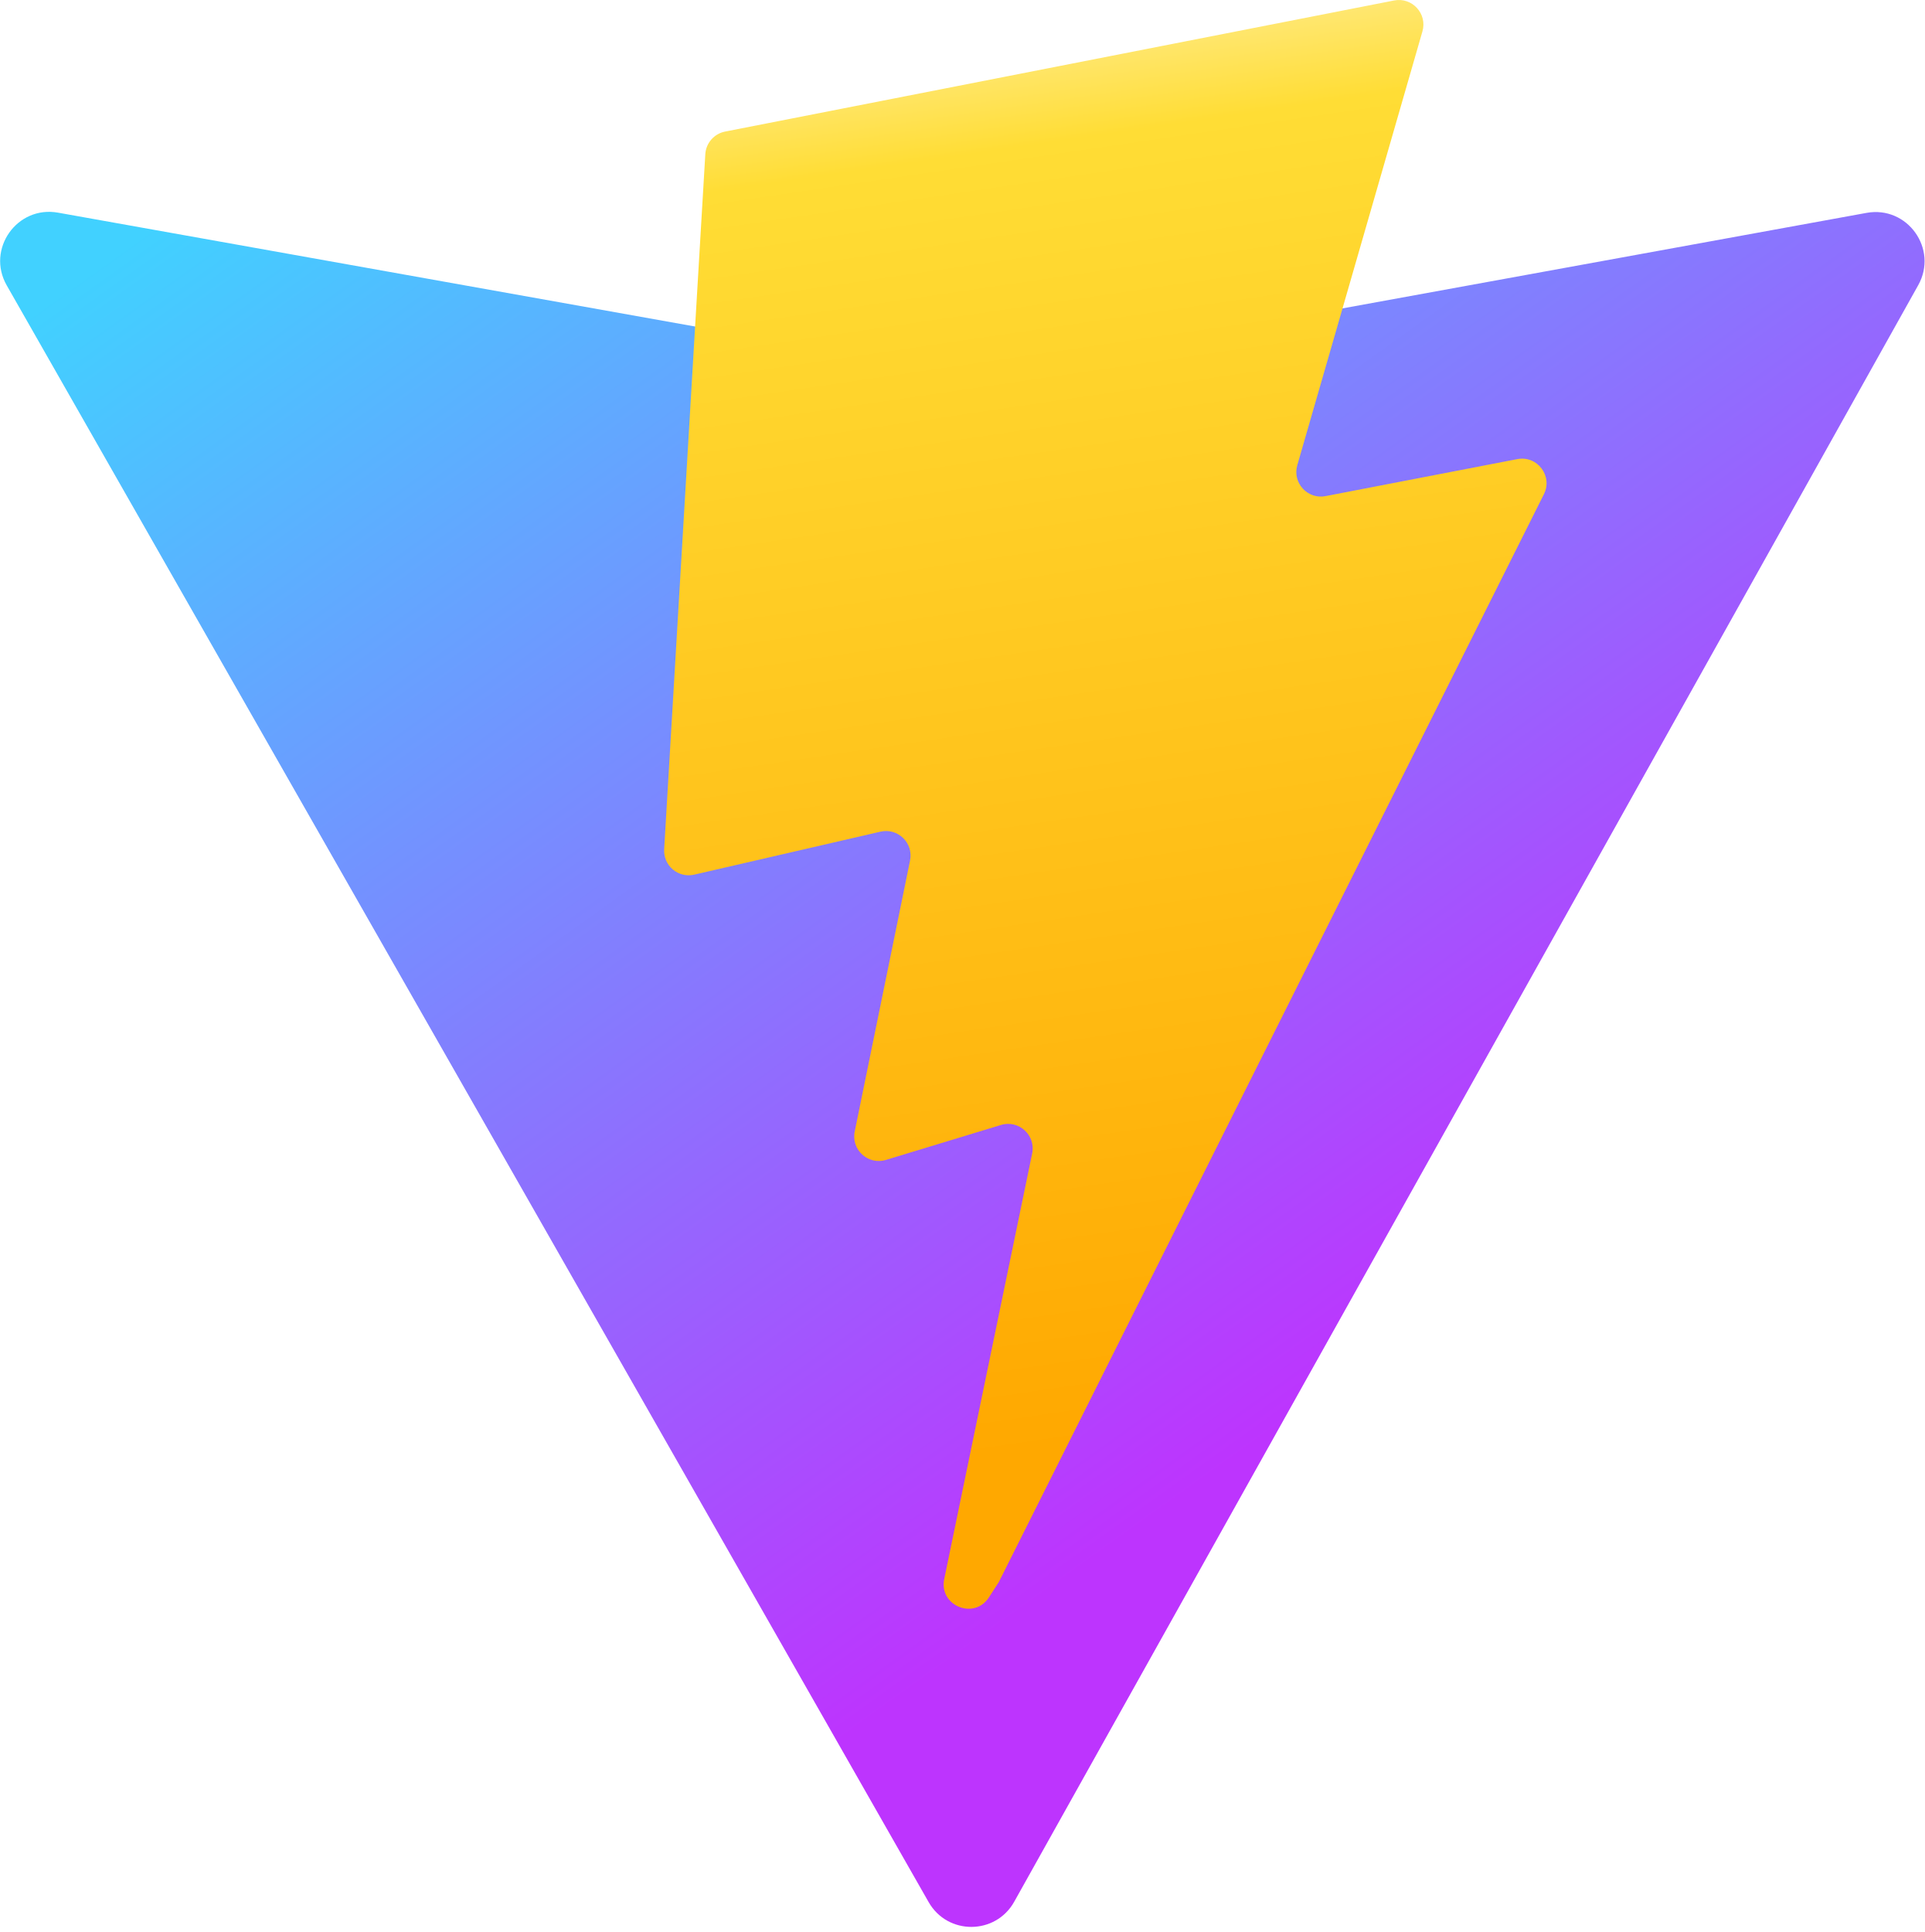
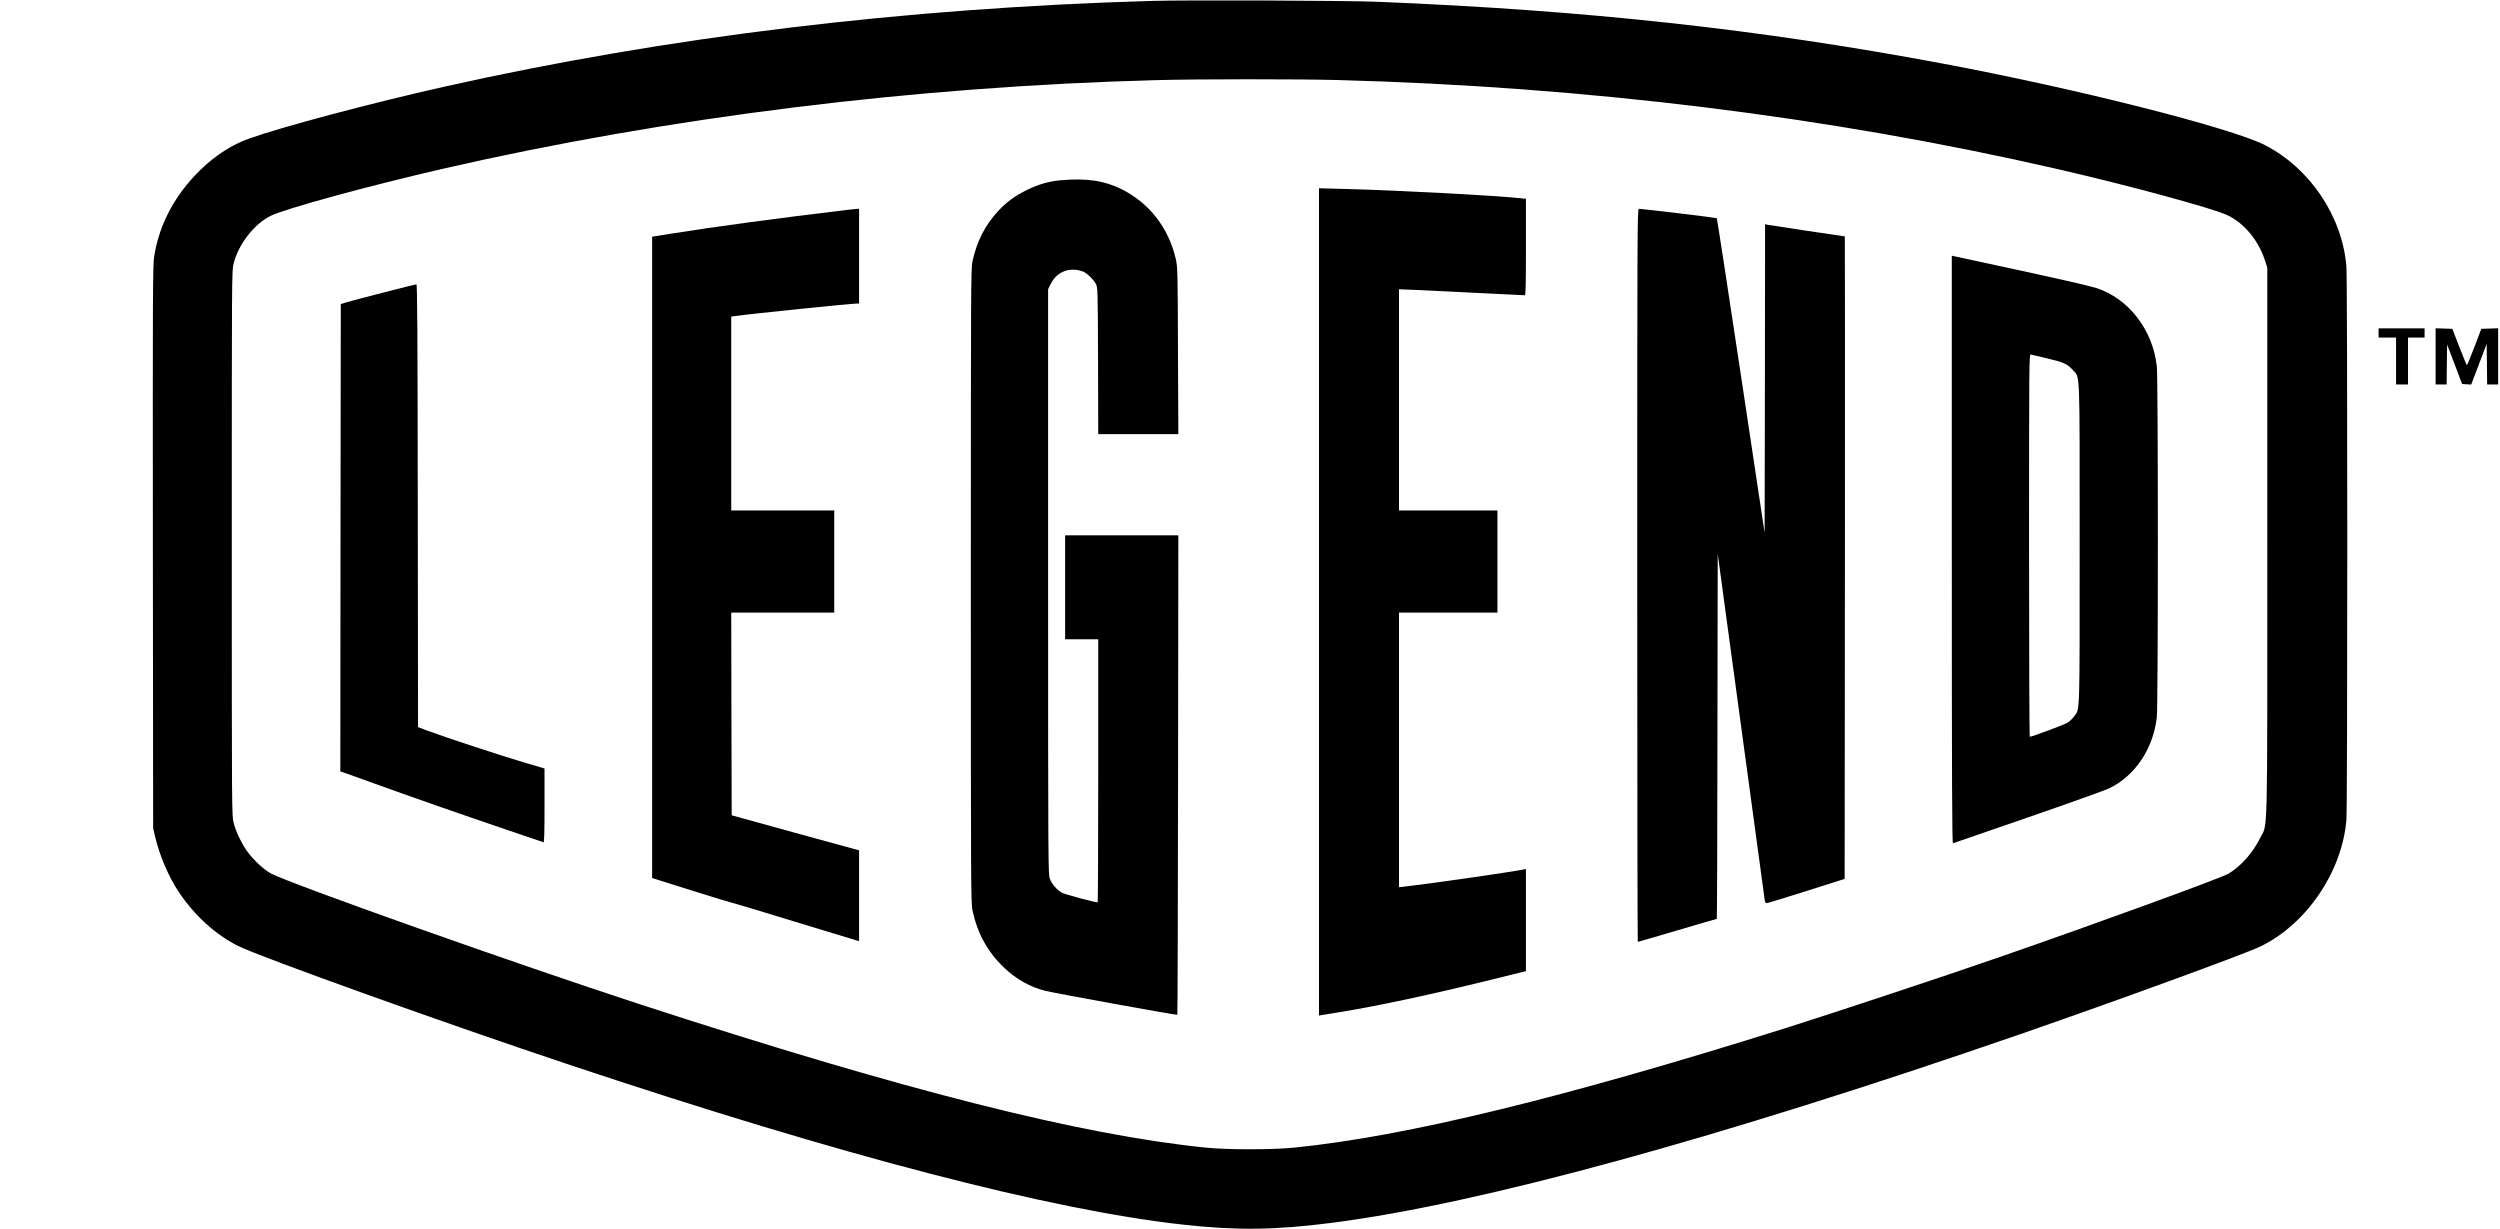
- <svg xmlns="http://www.w3.org/2000/svg" aria-hidden="true" role="img" class="iconify iconify--logos" width="31.88" height="32" preserveAspectRatio="xMidYMid meet" viewBox="0 0 256 257">
-   <defs>
-     <linearGradient id="IconifyId1813088fe1fbc01fb466" x1="-.828%" x2="57.636%" y1="7.652%" y2="78.411%">
-       <stop offset="0%" stop-color="#41D1FF" />
-       <stop offset="100%" stop-color="#BD34FE" />
-     </linearGradient>
-     <linearGradient id="IconifyId1813088fe1fbc01fb467" x1="43.376%" x2="50.316%" y1="2.242%" y2="89.03%">
-       <stop offset="0%" stop-color="#FFEA83" />
-       <stop offset="8.333%" stop-color="#FFDD35" />
-       <stop offset="100%" stop-color="#FFA800" />
-     </linearGradient>
-   </defs>
-   <path fill="url(#IconifyId1813088fe1fbc01fb466)" d="M255.153 37.938L134.897 252.976c-2.483 4.44-8.862 4.466-11.382.048L.875 37.958c-2.746-4.814 1.371-10.646 6.827-9.67l120.385 21.517a6.537 6.537 0 0 0 2.322-.004l117.867-21.483c5.438-.991 9.574 4.796 6.877 9.62Z" />
-   <path fill="url(#IconifyId1813088fe1fbc01fb467)" d="M185.432.063L96.44 17.501a3.268 3.268 0 0 0-2.634 3.014l-5.474 92.456a3.268 3.268 0 0 0 3.997 3.378l24.777-5.718c2.318-.535 4.413 1.507 3.936 3.838l-7.361 36.047c-.495 2.426 1.782 4.5 4.151 3.78l15.304-4.649c2.372-.72 4.652 1.36 4.15 3.788l-11.698 56.621c-.732 3.542 3.979 5.473 5.943 2.437l1.313-2.028l72.516-144.72c1.215-2.423-.88-5.186-3.54-4.672l-25.505 4.922c-2.396.462-4.435-1.77-3.759-4.114l16.646-57.705c.677-2.35-1.37-4.583-3.769-4.113Z" />
+ <svg xmlns="http://www.w3.org/2000/svg" class="h-auto w-14 mt-2 lg:w-[152px] lg:mt-3 lg:scrolled:w-[93px] lg:scrolled:mt-1.5" width="2718" height="1336" viewBox="0 0 2718 1336" fill="currentColor">
+   <path d="M1252 1C982.7 8.8 725.5 40 483.7 94.1C404.7 111.8 306.1 138 271 150.6C252.1 157.3 234.5 168.7 218.1 184.5C190.3 211.5 173.1 243.7 167.6 279C166.1 288.6 166 317 166.2 595L166.5 900.5L168.6 909.5C173.6 930.5 183.3 953.2 194.5 970C211.6 995.5 234.4 1016.2 259 1028.5C282.8 1040.4 486.8 1113.6 621.4 1158.4C915.2 1256.4 1142.1 1315.5 1286 1331.4C1344.6 1337.9 1386.3 1337.4 1448.5 1329.4C1609.4 1308.7 1867.8 1237.9 2194 1125.2C2300 1088.5 2440.3 1037.3 2457.5 1029C2507.6 1004.8 2546.3 947.9 2551 891.5C2552.3 875.3 2552.3 305.9 2551 289.6C2546.5 235 2511.2 182.7 2462.3 157.7C2425.2 138.8 2257.3 96.3 2112 69.1C1911.9 31.6 1724.3 11.1 1496.5 1.9C1463.2 0.6 1289.3 -0.1 1252 1ZM1453.5 87C1723.6 94.1 1989.2 126.9 2236 183.6C2314 201.5 2404.9 226.2 2421.5 233.9C2439.3 242.2 2454.9 260.7 2462 281.8L2465 290.8V589.6C2465 925.2 2465.7 893.8 2457 911.5C2449.2 927.3 2436.4 941.7 2422.9 949.8C2415.3 954.4 2280.2 1003.7 2175.5 1040C2119.9 1059.4 1995.2 1100.7 1944 1116.9C1701.2 1193.4 1528.1 1235.6 1407 1247.7C1382.7 1250.1 1335 1250.1 1311 1247.7C1174.5 1233.9 981.4 1185 694 1091.3C563.9 1048.9 315.7 960.9 294.7 949.7C287.6 946 276.4 935.8 269.8 927C263.3 918.5 256.5 904.4 254 894.6C252 886.8 252 882.9 252 590.5C252 298 252 294.2 254 286.5C259.4 265.3 276.3 243.6 294.2 234.7C309.9 226.9 400.6 202.1 481 183.6C725.2 127.5 994.8 94 1258 87.1C1301.1 85.9 1411.8 85.9 1453.5 87Z" />
+   <path d="M1152.8 196C1140.1 197.2 1128.9 200.4 1116.5 206.5C1103.7 212.8 1094.9 219.2 1085.7 228.9C1071.2 244.4 1062.1 262 1057.3 284C1055.6 292.1 1055.5 307.1 1055.5 637C1055.5 965.1 1055.6 981.9 1057.3 989.9C1062.7 1014.9 1073.8 1035.1 1091.6 1052C1104.7 1064.5 1119.9 1073.1 1136.3 1077.2C1146.6 1079.8 1279.3 1103.9 1280 1103.3C1280.3 1103 1280.6 985.6 1280.8 842.4L1281.1 582H1219.5H1158V638.5V695H1176H1194V838C1194 916.6 1193.7 981 1193.4 981C1189.7 981 1157.6 972.3 1154.4 970.5C1148.8 967.2 1143.6 961.2 1141.4 955.4C1139.6 950.6 1139.5 942 1139.5 632.5V314.5L1142.3 308.8C1147.5 298.1 1157.7 292.2 1169 293.3C1172.1 293.5 1176.2 294.6 1178.1 295.5C1182.8 297.9 1188.7 303.7 1191.3 308.5C1193.5 312.5 1193.5 312.6 1193.8 392.2L1194 472H1237.6H1281.1L1280.7 381.2C1280.4 293.6 1280.3 290.2 1278.3 281.5C1270.6 248 1249.8 221.1 1220 206C1200.7 196.3 1181.8 193.5 1152.8 196Z" />
+   <path d="M1434 654.4V1104.1L1437.3 1103.5C1439 1103.2 1447.5 1101.9 1456 1100.5C1499.8 1093.3 1553.6 1081.8 1622.3 1064.9L1659 1055.8V1000.3V944.8L1655.8 945.4C1643.4 947.9 1569.1 958.7 1535.8 962.8L1521 964.6V815.3V666H1574.5H1628V610.5V555H1574.5H1521V434.7V314.5L1538.7 315.2C1548.5 315.6 1579 317.1 1606.5 318.5C1634 319.9 1657.1 321 1657.8 321C1658.7 321 1659 309.8 1659 268.6V216.1L1653.8 215.6C1627.3 212.6 1517.3 206.8 1461.3 205.4L1434 204.7V654.4Z" />
+   <path d="M921 228.2C847 237 775.2 246.7 729.3 254.1L709 257.3V606V954.6L751.2 967.9C774.3 975.2 794.5 981.3 795.9 981.5C797.3 981.7 828 990.9 864 1002C900 1013 930.5 1022.3 931.8 1022.6L934 1023.2V973.9V924.5L864.7 905.5L795.5 886.4L795.2 776.2L795 666H851H907V610.5V555H851H795V449.6V344.2L799.3 343.6C816.2 341.2 925.1 330 931.9 330H934V278.5V227L931.3 227.1C929.7 227.2 925.1 227.7 921 228.2Z" />
+   <path d="M1780 625.5C1780 844.7 1780.3 1024 1780.6 1024C1780.9 1024 1800.3 1018.4 1823.6 1011.5C1846.9 1004.6 1866.2 999 1866.5 999C1866.8 999 1867.1 909.7 1867.2 800.6L1867.5 602.2L1892.9 789.4C1906.8 892.3 1918.4 977.7 1918.7 979.2C1919.1 981 1919.9 982 1920.9 981.9C1921.8 981.9 1941.2 975.9 1964 968.7L2005.5 955.5L2005.8 606.2C2005.9 414.2 2005.9 257 2005.7 257C2004.7 257 1924.1 244.9 1921.8 244.4L1919 243.8L1918.8 411.6L1918.5 579.3L1892.8 408.5C1878.7 314.6 1866.8 237.5 1866.5 237.2C1866 236.7 1786.2 227.1 1781.8 227C1780.1 227 1780 246.6 1780 625.5Z" />
+   <path d="M2122 597.6C2122 852.9 2122.3 917.1 2123.3 916.8C2123.9 916.5 2160.7 903.8 2205 888.6C2249.3 873.3 2289.1 859.1 2293.5 856.9C2321.5 843.2 2341.1 813.8 2344.9 779.7C2346.4 766.3 2346.4 411.7 2344.9 398.3C2340.5 358.4 2314.1 324.4 2279 313.1C2271.1 310.6 2230.8 301.4 2171 288.6C2146.5 283.3 2125.5 278.8 2124.3 278.5L2122 278V597.6ZM2225 389.5C2243.3 393.7 2247.5 395.6 2253.3 402C2261.6 411.3 2261 395.4 2261 590.9C2261 781.6 2261.4 770.1 2255 778.8C2253.4 781.1 2250.3 784.1 2248.2 785.5C2245 787.6 2209.3 801 2206.8 801C2206.3 801 2206 707.4 2206 592.9C2206 395.2 2206.1 384.9 2207.8 385.4C2208.7 385.7 2216.5 387.5 2225 389.5Z" />
+   <path d="M417 318C398 322.9 379.8 327.7 376.5 328.7L370.5 330.6L370.2 584.6L370 838.7L373.2 839.7C375 840.3 389.8 845.6 406 851.5C442.1 864.6 498.6 884.4 550.5 902C572 909.3 590.1 915.5 590.8 915.7C591.7 916.1 592 907.7 592 875.8V835.5L570.3 829.1C546.6 822.2 480.5 800.4 464.5 794.3L454.5 790.5L454.2 549.7C454 358.1 453.7 309 452.7 309.1C452.1 309.1 436 313.1 417 318Z" />
+   <path d="M2586 362V367H2595.5H2605V392.5V418H2611.5H2618V392.5V367H2627H2636V362V357H2611H2586V362Z" />
+   <path d="M2648 387.5V418H2654H2660L2660.2 396.3L2660.5 374.6L2668.7 396.1L2676.8 417.5L2681.8 417.8L2686.7 418.1L2695.1 396L2703.5 373.9L2703.8 395.9L2704 418H2710H2716V387.5V356.9L2706.8 357.2L2697.7 357.5L2690.2 377.2C2686 388.1 2682.4 397 2682 397C2681.7 397 2678 388.1 2673.8 377.2L2666.2 357.5L2657.1 357.2L2648 356.9V387.5Z" />
</svg>
